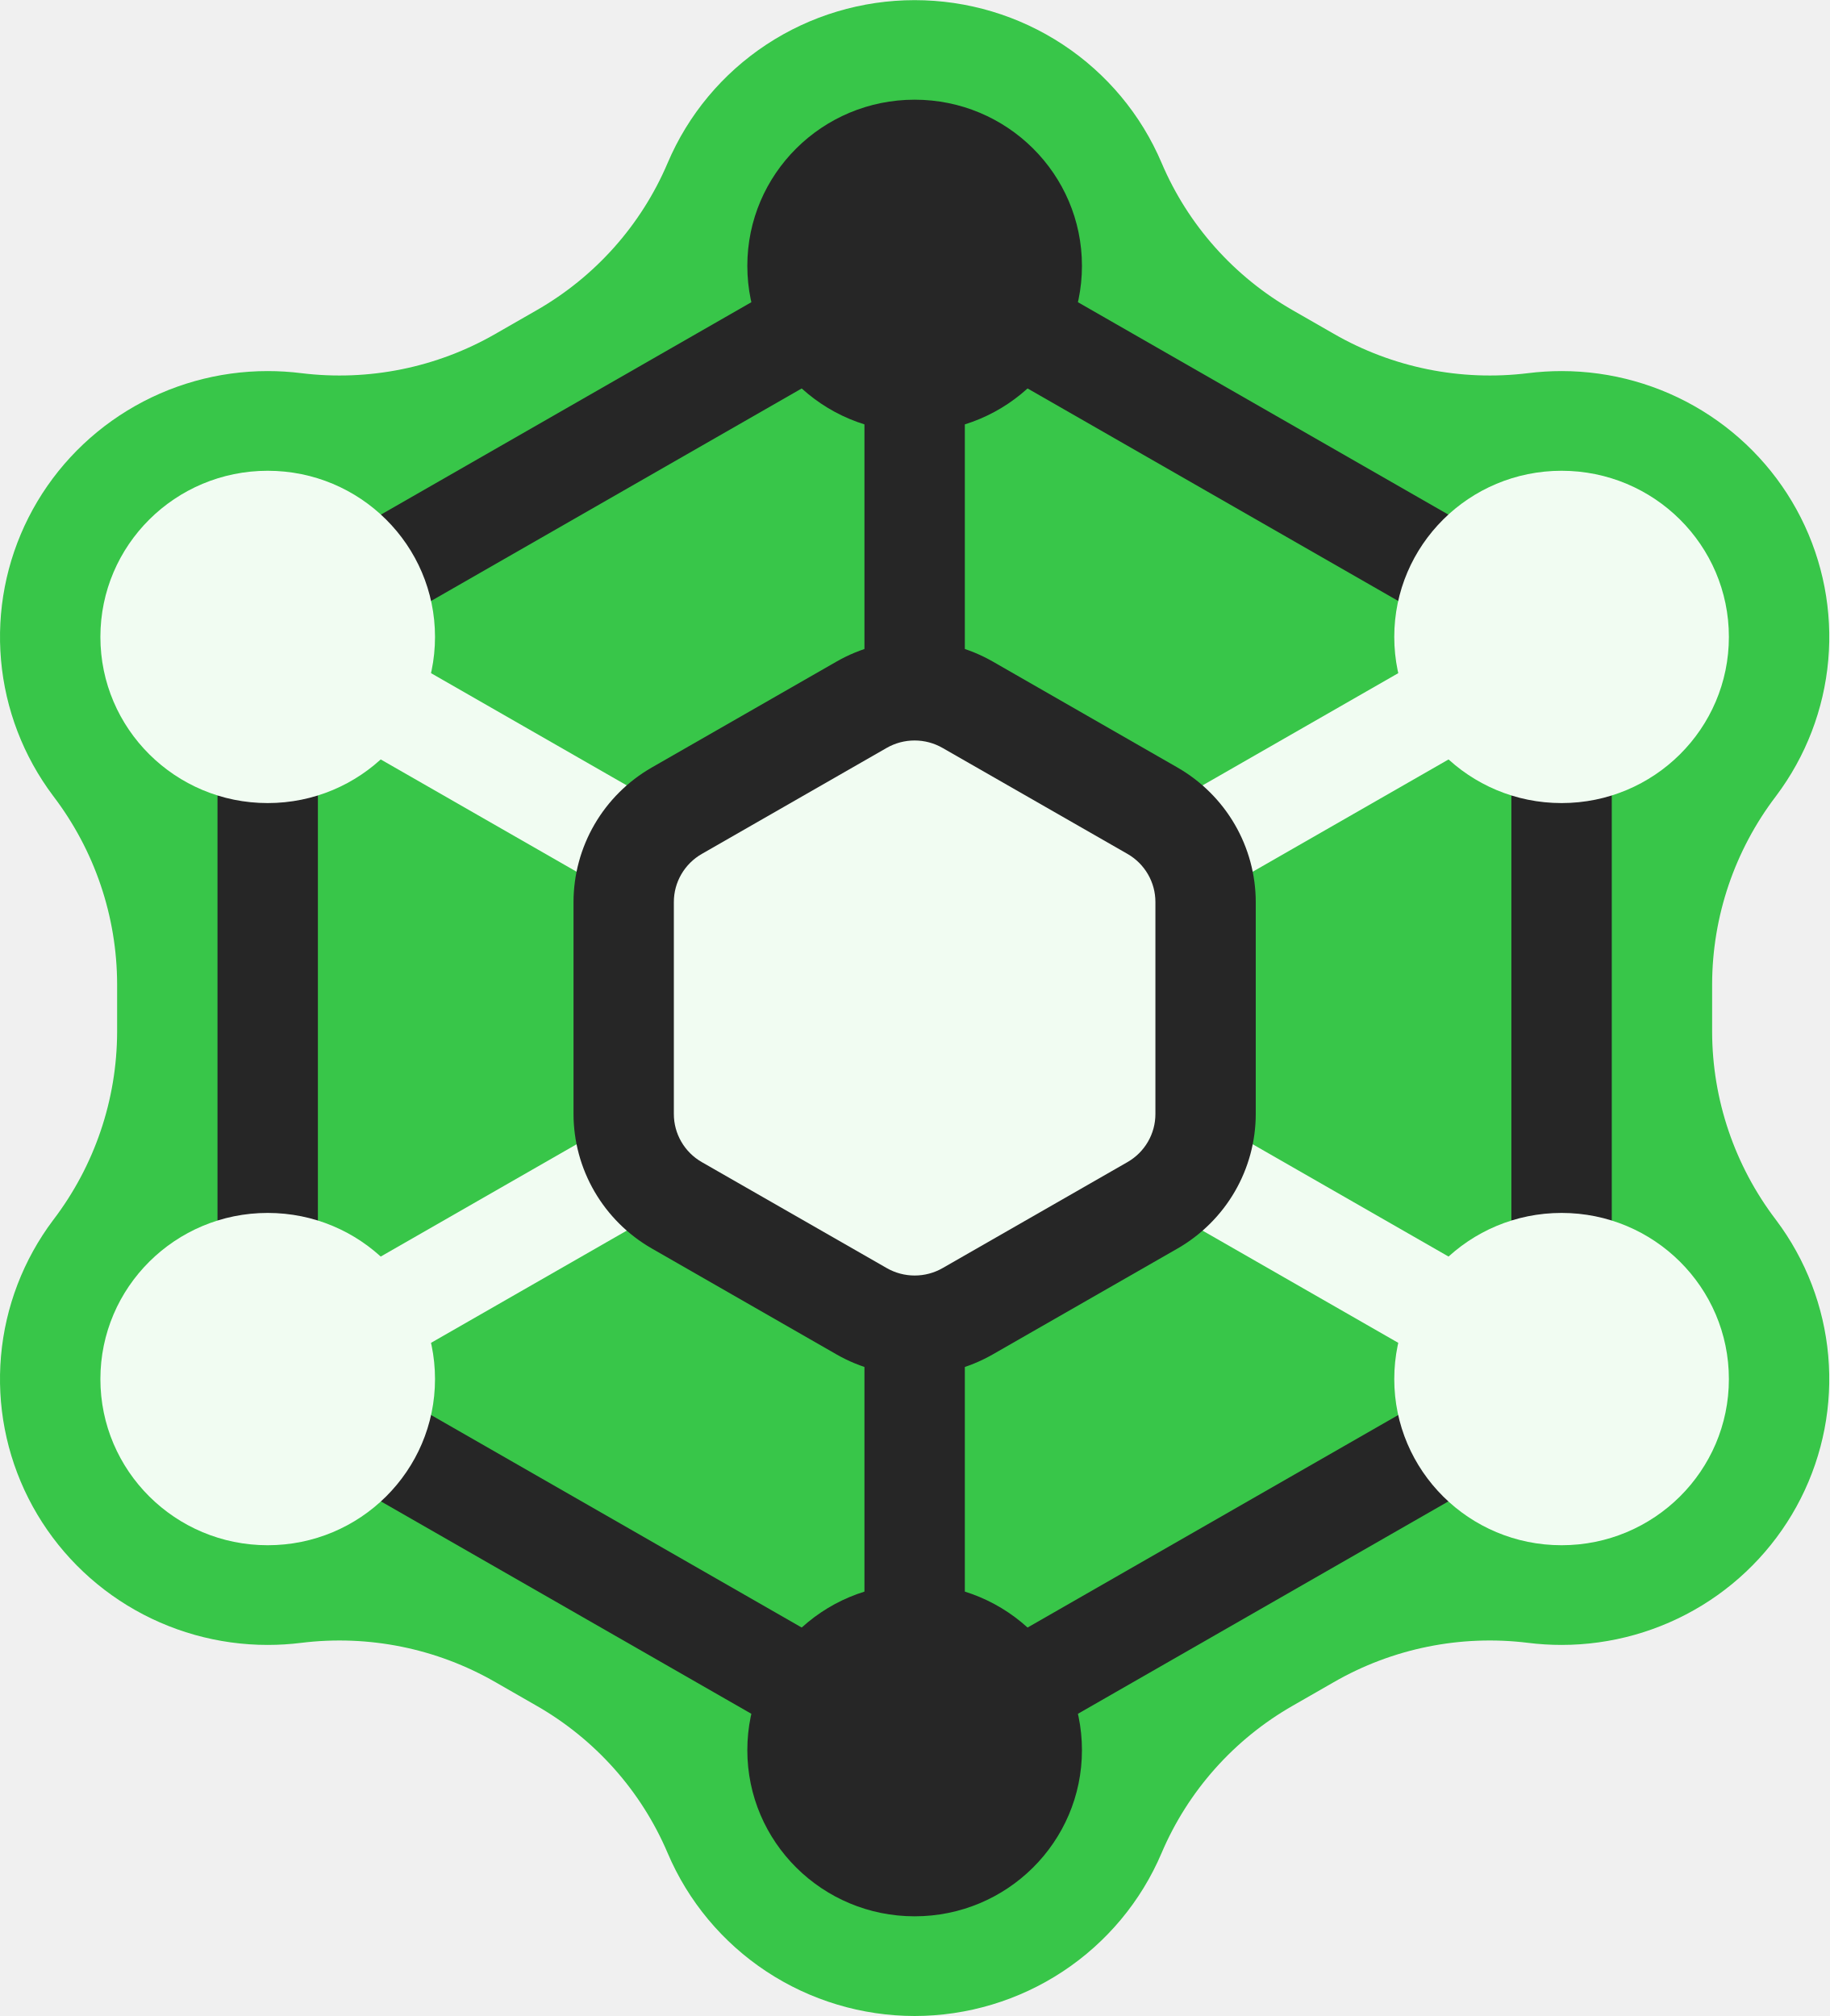
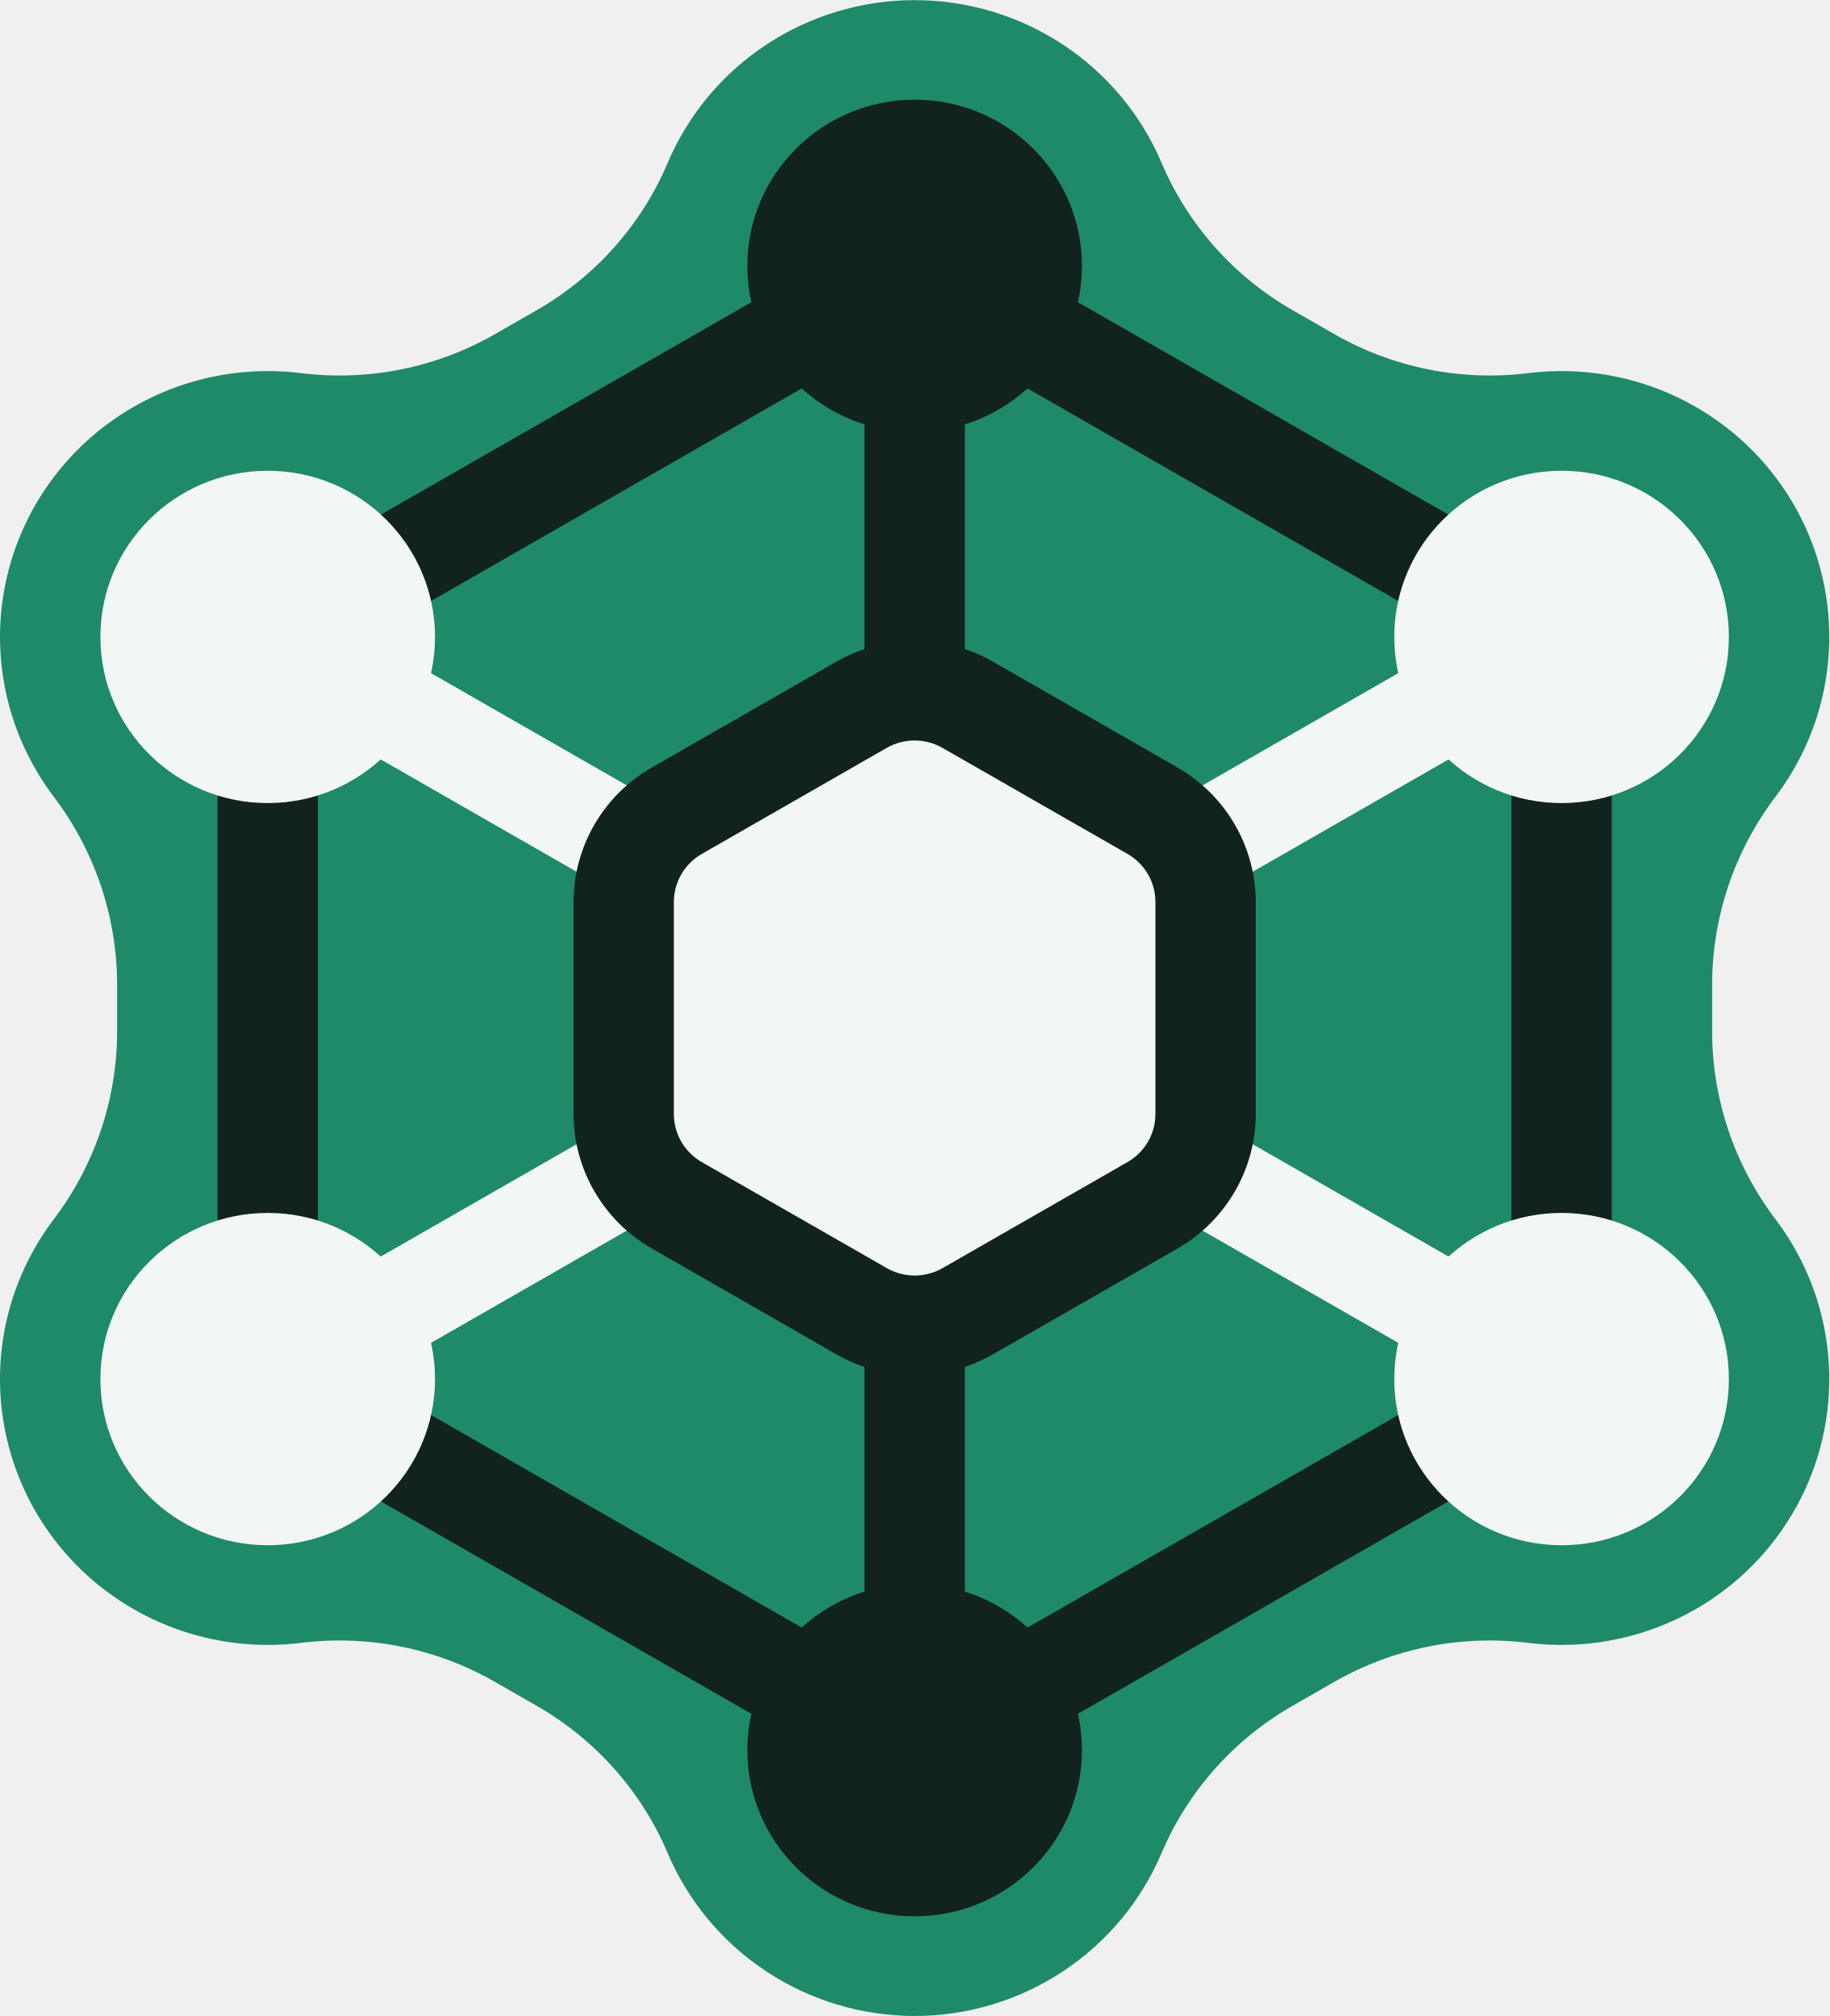
<svg xmlns="http://www.w3.org/2000/svg" width="401" height="442" viewBox="0 0 401 442" fill="none">
  <g clip-path="url(#clip0_40_451)">
-     <path d="M200.5 442C188.938 441.988 177.637 438.592 168.007 432.237C158.377 425.882 150.846 416.85 146.355 406.269C140.568 392.655 130.45 381.3 117.549 373.939L108.595 368.803C95.743 361.399 80.807 358.373 66.062 360.184C63.614 360.49 61.15 360.643 58.683 360.643C47.801 360.643 37.133 357.638 27.871 351.963C18.61 346.289 11.119 338.168 6.236 328.508C1.354 318.849 -0.728 308.031 0.223 297.264C1.174 286.497 5.12 276.204 11.622 267.536L11.737 267.386C20.746 255.537 25.637 241.102 25.674 226.253V215.757C25.64 200.905 20.748 186.466 11.737 174.614L11.617 174.454C5.118 165.786 1.174 155.494 0.225 144.728C-0.725 133.962 1.358 123.146 6.241 113.488C11.124 103.83 18.614 95.71 27.875 90.036C37.135 84.362 47.802 81.357 58.683 81.357C61.15 81.357 63.614 81.511 66.062 81.816C80.811 83.63 95.752 80.603 108.607 73.197L117.561 68.061C130.458 60.698 140.571 49.343 146.355 35.732C150.843 25.151 158.375 16.12 168.006 9.77C177.637 3.42 188.94 0.032 200.5 0.032C212.06 0.032 223.363 3.42 232.994 9.77C242.625 16.12 250.157 25.151 254.645 35.732C260.432 49.345 270.55 60.7 283.451 68.061L292.405 73.197C305.26 80.603 320.201 83.63 334.95 81.816C337.394 81.511 339.854 81.358 342.317 81.357C353.199 81.357 363.867 84.362 373.129 90.037C382.391 95.712 389.881 103.832 394.764 113.492C399.646 123.152 401.728 133.969 400.777 144.737C399.826 155.504 395.88 165.796 389.378 174.464L389.259 174.624C380.249 186.473 375.358 200.908 375.321 215.757V226.243C375.357 241.096 380.25 255.535 389.263 267.386L389.383 267.546C395.882 276.214 399.826 286.506 400.775 297.272C401.725 308.038 399.642 318.854 394.759 328.513C389.876 338.171 382.386 346.29 373.125 351.964C363.865 357.638 353.198 360.643 342.317 360.643C339.85 360.643 337.385 360.49 334.938 360.184C320.189 358.37 305.248 361.397 292.393 368.803L283.439 373.939C270.538 381.3 260.42 392.655 254.633 406.269C250.142 416.848 242.613 425.879 232.986 432.234C223.358 438.589 212.059 441.986 200.5 442Z" fill="#38C649" />
-     <path d="M200.5 396.268L47.68 308.633V133.367L200.5 45.732L353.32 133.367V308.633L200.5 396.268ZM69.686 296.014L200.5 371.027L331.314 296.014V145.986L200.5 70.97L69.686 145.986V296.014Z" fill="#262626" />
-     <path d="M64.184 311.79L53.181 292.859L194.998 211.536L336.816 130.213L347.819 149.141L64.184 311.79Z" fill="#F1FCF2" />
-     <path d="M211.503 58.351H189.497V383.646H211.503V58.351Z" fill="#262626" />
-     <path d="M64.184 130.211L53.181 149.14L336.815 311.787L347.818 292.859L64.184 130.211Z" fill="#F1FCF2" />
-     <path d="M200.5 301.51C194.491 301.506 188.589 299.935 183.384 296.954L142.839 273.7C137.64 270.705 133.324 266.408 130.32 261.238C127.317 256.068 125.732 250.206 125.723 244.237V197.756C125.732 191.787 127.317 185.925 130.32 180.754C133.324 175.584 137.64 171.287 142.839 168.293L183.384 145.046C188.591 142.062 194.498 140.491 200.51 140.491C206.522 140.491 212.428 142.062 217.635 145.046L258.161 168.3C263.36 171.294 267.676 175.591 270.68 180.762C273.683 185.932 275.268 191.794 275.277 197.763V244.251C275.268 250.22 273.683 256.083 270.68 261.253C267.676 266.423 263.36 270.72 258.161 273.715L217.616 296.954C212.411 299.935 206.509 301.506 200.5 301.51Z" fill="#262626" />
-     <path d="M147.717 197.756V244.244C147.716 246.378 148.28 248.475 149.353 250.324C150.426 252.174 151.97 253.71 153.83 254.779L194.387 278.023C196.249 279.091 198.36 279.653 200.51 279.653C202.659 279.653 204.771 279.091 206.632 278.023L247.168 254.779C249.027 253.71 250.571 252.174 251.644 250.324C252.717 248.475 253.282 246.378 253.28 244.244V197.756C253.282 195.622 252.717 193.525 251.644 191.676C250.571 189.826 249.027 188.29 247.168 187.221L206.613 163.977C204.751 162.909 202.64 162.347 200.49 162.347C198.341 162.347 196.229 162.909 194.368 163.977L153.842 187.221C151.98 188.289 150.434 189.824 149.359 191.673C148.283 193.523 147.717 195.621 147.717 197.756Z" fill="#F1FCF2" />
-     <path d="M342.317 176.071C362.573 176.071 378.994 159.762 378.994 139.643C378.994 119.524 362.573 103.214 342.317 103.214C322.061 103.214 305.64 119.524 305.64 139.643C305.64 159.762 322.061 176.071 342.317 176.071Z" fill="#F1FCF2" />
-     <path d="M342.317 338.786C362.573 338.786 378.994 322.476 378.994 302.357C378.994 282.238 362.573 265.929 342.317 265.929C322.061 265.929 305.64 282.238 305.64 302.357C305.64 322.476 322.061 338.786 342.317 338.786Z" fill="#F1FCF2" />
-     <path d="M58.683 338.786C78.939 338.786 95.36 322.476 95.36 302.357C95.36 282.238 78.939 265.929 58.683 265.929C38.427 265.929 22.006 282.238 22.006 302.357C22.006 322.476 38.427 338.786 58.683 338.786Z" fill="#F1FCF2" />
-     <path d="M58.683 176.071C78.939 176.071 95.36 159.762 95.36 139.643C95.36 119.524 78.939 103.214 58.683 103.214C38.427 103.214 22.006 119.524 22.006 139.643C22.006 159.762 38.427 176.071 58.683 176.071Z" fill="#F1FCF2" />
-     <path d="M200.5 94.714C220.756 94.714 237.177 78.405 237.177 58.286C237.177 38.167 220.756 21.857 200.5 21.857C180.244 21.857 163.823 38.167 163.823 58.286C163.823 78.405 180.244 94.714 200.5 94.714Z" fill="#262626" />
-     <path d="M200.5 420.143C220.756 420.143 237.177 403.833 237.177 383.714C237.177 363.595 220.756 347.286 200.5 347.286C180.244 347.286 163.823 363.595 163.823 383.714C163.823 403.833 180.244 420.143 200.5 420.143Z" fill="#262626" />
+     <path d="M200.5 442C188.938 441.988 177.637 438.592 168.007 432.237C158.377 425.882 150.846 416.85 146.355 406.269C140.568 392.655 130.45 381.3 117.549 373.939L108.595 368.803C95.743 361.399 80.807 358.373 66.062 360.184C63.614 360.49 61.15 360.643 58.683 360.643C47.801 360.643 37.133 357.638 27.871 351.963C18.61 346.289 11.119 338.168 6.236 328.508C1.354 318.849 -0.728 308.031 0.223 297.264C1.174 286.497 5.12 276.204 11.622 267.536L11.737 267.386C20.746 255.537 25.637 241.102 25.674 226.253V215.757C25.64 200.905 20.748 186.466 11.737 174.614L11.617 174.454C5.118 165.786 1.174 155.494 0.225 144.728C-0.725 133.962 1.358 123.146 6.241 113.488C11.124 103.83 18.614 95.71 27.875 90.036C37.135 84.362 47.802 81.357 58.683 81.357C61.15 81.357 63.614 81.511 66.062 81.816C80.811 83.63 95.752 80.603 108.607 73.197L117.561 68.061C130.458 60.698 140.571 49.343 146.355 35.732C150.843 25.151 158.375 16.12 168.006 9.77C177.637 3.42 188.94 0.032 200.5 0.032C212.06 0.032 223.363 3.42 232.994 9.77C242.625 16.12 250.157 25.151 254.645 35.732C260.432 49.345 270.55 60.7 283.451 68.061L292.405 73.197C305.26 80.603 320.201 83.63 334.95 81.816C337.394 81.511 339.854 81.358 342.317 81.357C353.199 81.357 363.867 84.362 373.129 90.037C382.391 95.712 389.881 103.832 394.764 113.492C399.646 123.152 401.728 133.969 400.777 144.737C399.826 155.504 395.88 165.796 389.378 174.464L389.259 174.624C380.249 186.473 375.358 200.908 375.321 215.757V226.243C375.357 241.096 380.25 255.535 389.263 267.386L389.383 267.546C395.882 276.214 399.826 286.506 400.775 297.272C401.725 308.038 399.642 318.854 394.759 328.513C389.876 338.171 382.386 346.29 373.125 351.964C363.865 357.638 353.198 360.643 342.317 360.643C339.85 360.643 337.385 360.49 334.938 360.184C320.189 358.37 305.248 361.397 292.393 368.803L283.439 373.939C270.538 381.3 260.42 392.655 254.633 406.269C250.142 416.848 242.613 425.879 232.986 432.234C223.358 438.589 212.059 441.986 200.5 442Z" fill="#1E8A69" />
+     <path d="M200.5 396.268L47.68 308.633V133.367L200.5 45.732L353.32 133.367V308.633L200.5 396.268ZM69.686 296.014L200.5 371.027L331.314 296.014V145.986L200.5 70.97L69.686 145.986V296.014Z" fill="#12231E" />
+     <path d="M64.184 311.79L53.181 292.859L194.998 211.536L336.816 130.213L347.819 149.141L64.184 311.79Z" fill="#F2F7F5" />
+     <path d="M211.503 58.351H189.497V383.646H211.503V58.351Z" fill="#12231E" />
+     <path d="M64.184 130.211L53.181 149.14L336.815 311.787L347.818 292.859L64.184 130.211Z" fill="#F2F7F5" />
+     <path d="M200.5 301.51C194.491 301.506 188.589 299.935 183.384 296.954L142.839 273.7C137.64 270.705 133.324 266.408 130.32 261.238C127.317 256.068 125.732 250.206 125.723 244.237V197.756C125.732 191.787 127.317 185.925 130.32 180.754C133.324 175.584 137.64 171.287 142.839 168.293L183.384 145.046C188.591 142.062 194.498 140.491 200.51 140.491C206.522 140.491 212.428 142.062 217.635 145.046L258.161 168.3C263.36 171.294 267.676 175.591 270.68 180.762C273.683 185.932 275.268 191.794 275.277 197.763V244.251C275.268 250.22 273.683 256.083 270.68 261.253C267.676 266.423 263.36 270.72 258.161 273.715L217.616 296.954C212.411 299.935 206.509 301.506 200.5 301.51Z" fill="#12231E" />
+     <path d="M147.717 197.756V244.244C147.716 246.378 148.28 248.475 149.353 250.324C150.426 252.174 151.97 253.71 153.83 254.779L194.387 278.023C196.249 279.091 198.36 279.653 200.51 279.653C202.659 279.653 204.771 279.091 206.632 278.023L247.168 254.779C249.027 253.71 250.571 252.174 251.644 250.324C252.717 248.475 253.282 246.378 253.28 244.244V197.756C253.282 195.622 252.717 193.525 251.644 191.676C250.571 189.826 249.027 188.29 247.168 187.221L206.613 163.977C204.751 162.909 202.64 162.347 200.49 162.347C198.341 162.347 196.229 162.909 194.368 163.977L153.842 187.221C151.98 188.289 150.434 189.824 149.359 191.673C148.283 193.523 147.717 195.621 147.717 197.756Z" fill="#F2F7F5" />
+     <path d="M342.317 176.071C362.573 176.071 378.994 159.762 378.994 139.643C378.994 119.524 362.573 103.214 342.317 103.214C322.061 103.214 305.64 119.524 305.64 139.643C305.64 159.762 322.061 176.071 342.317 176.071Z" fill="#F2F7F5" />
+     <path d="M342.317 338.786C362.573 338.786 378.994 322.476 378.994 302.357C378.994 282.238 362.573 265.929 342.317 265.929C322.061 265.929 305.64 282.238 305.64 302.357C305.64 322.476 322.061 338.786 342.317 338.786Z" fill="#F2F7F5" />
+     <path d="M58.683 338.786C78.939 338.786 95.36 322.476 95.36 302.357C95.36 282.238 78.939 265.929 58.683 265.929C38.427 265.929 22.006 282.238 22.006 302.357C22.006 322.476 38.427 338.786 58.683 338.786Z" fill="#F2F7F5" />
+     <path d="M58.683 176.071C78.939 176.071 95.36 159.762 95.36 139.643C95.36 119.524 78.939 103.214 58.683 103.214C38.427 103.214 22.006 119.524 22.006 139.643C22.006 159.762 38.427 176.071 58.683 176.071Z" fill="#F2F7F5" />
+     <path d="M200.5 94.714C220.756 94.714 237.177 78.405 237.177 58.286C237.177 38.167 220.756 21.857 200.5 21.857C180.244 21.857 163.823 38.167 163.823 58.286C163.823 78.405 180.244 94.714 200.5 94.714Z" fill="#12231E" />
+     <path d="M200.5 420.143C220.756 420.143 237.177 403.833 237.177 383.714C237.177 363.595 220.756 347.286 200.5 347.286C180.244 347.286 163.823 363.595 163.823 383.714C163.823 403.833 180.244 420.143 200.5 420.143Z" fill="#12231E" />
  </g>
  <defs>
    <clipPath id="clip0_40_451">
      <rect width="401" height="442" fill="white" />
    </clipPath>
  </defs>
</svg>
